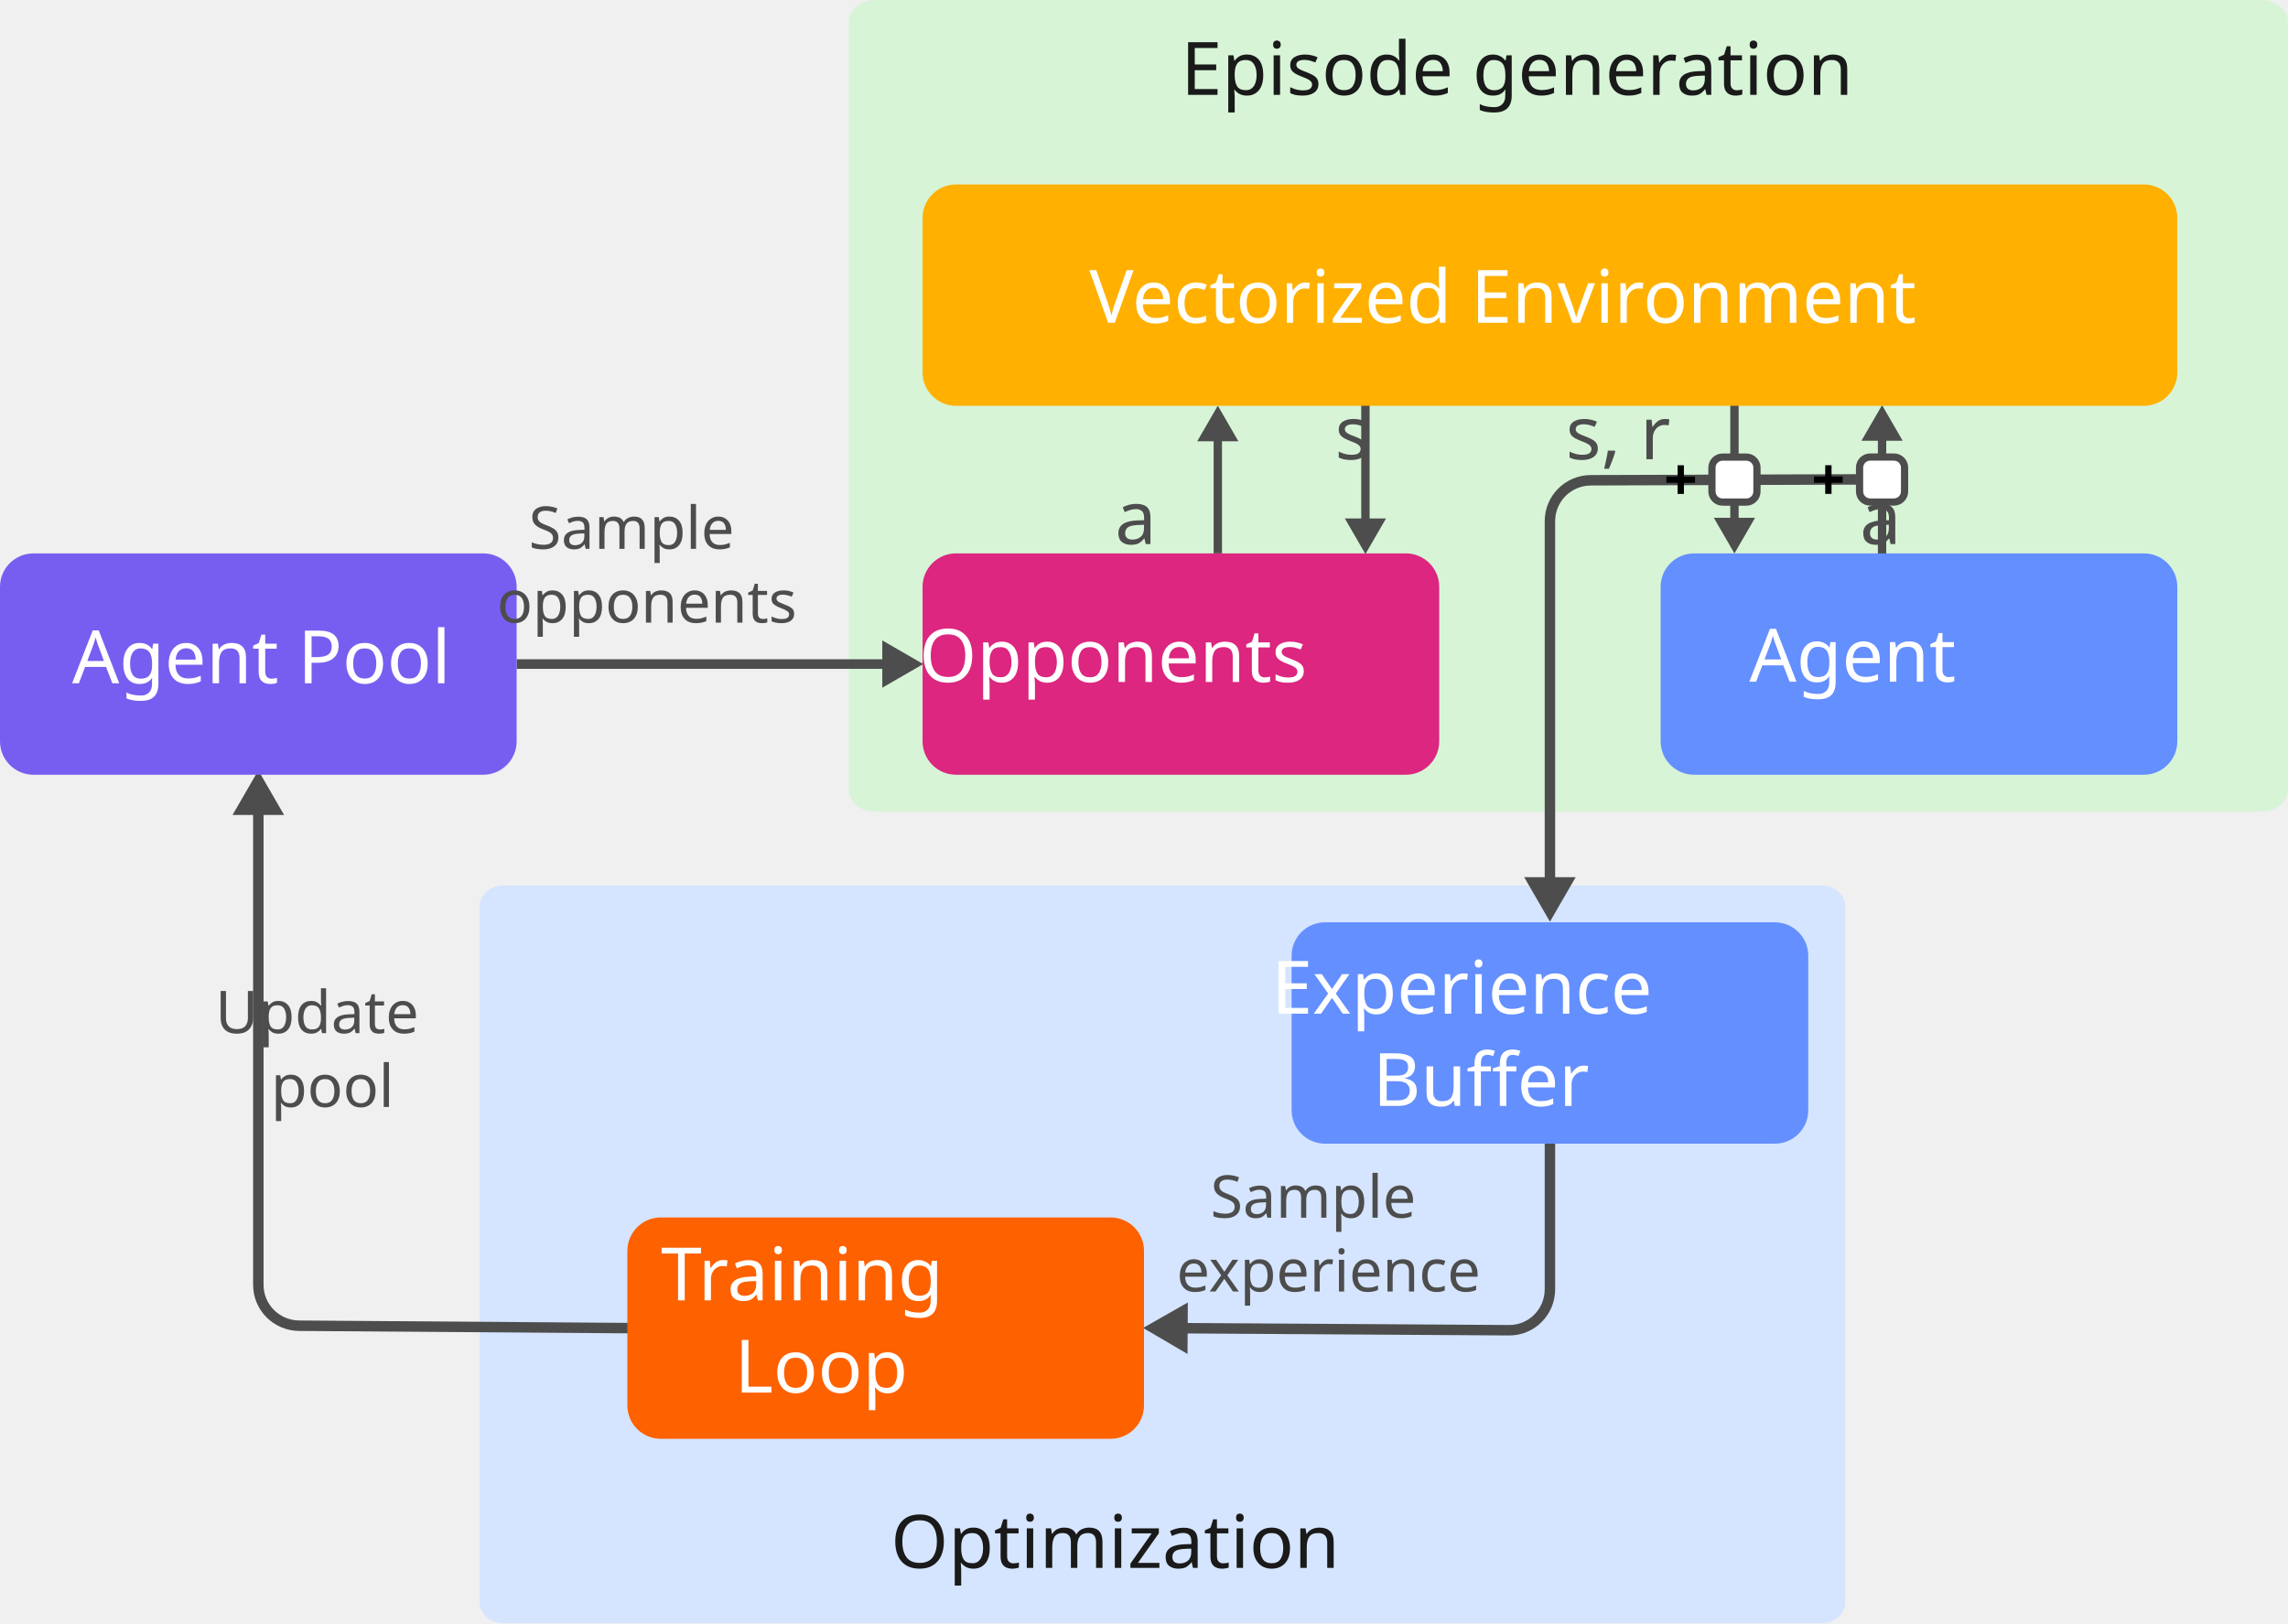
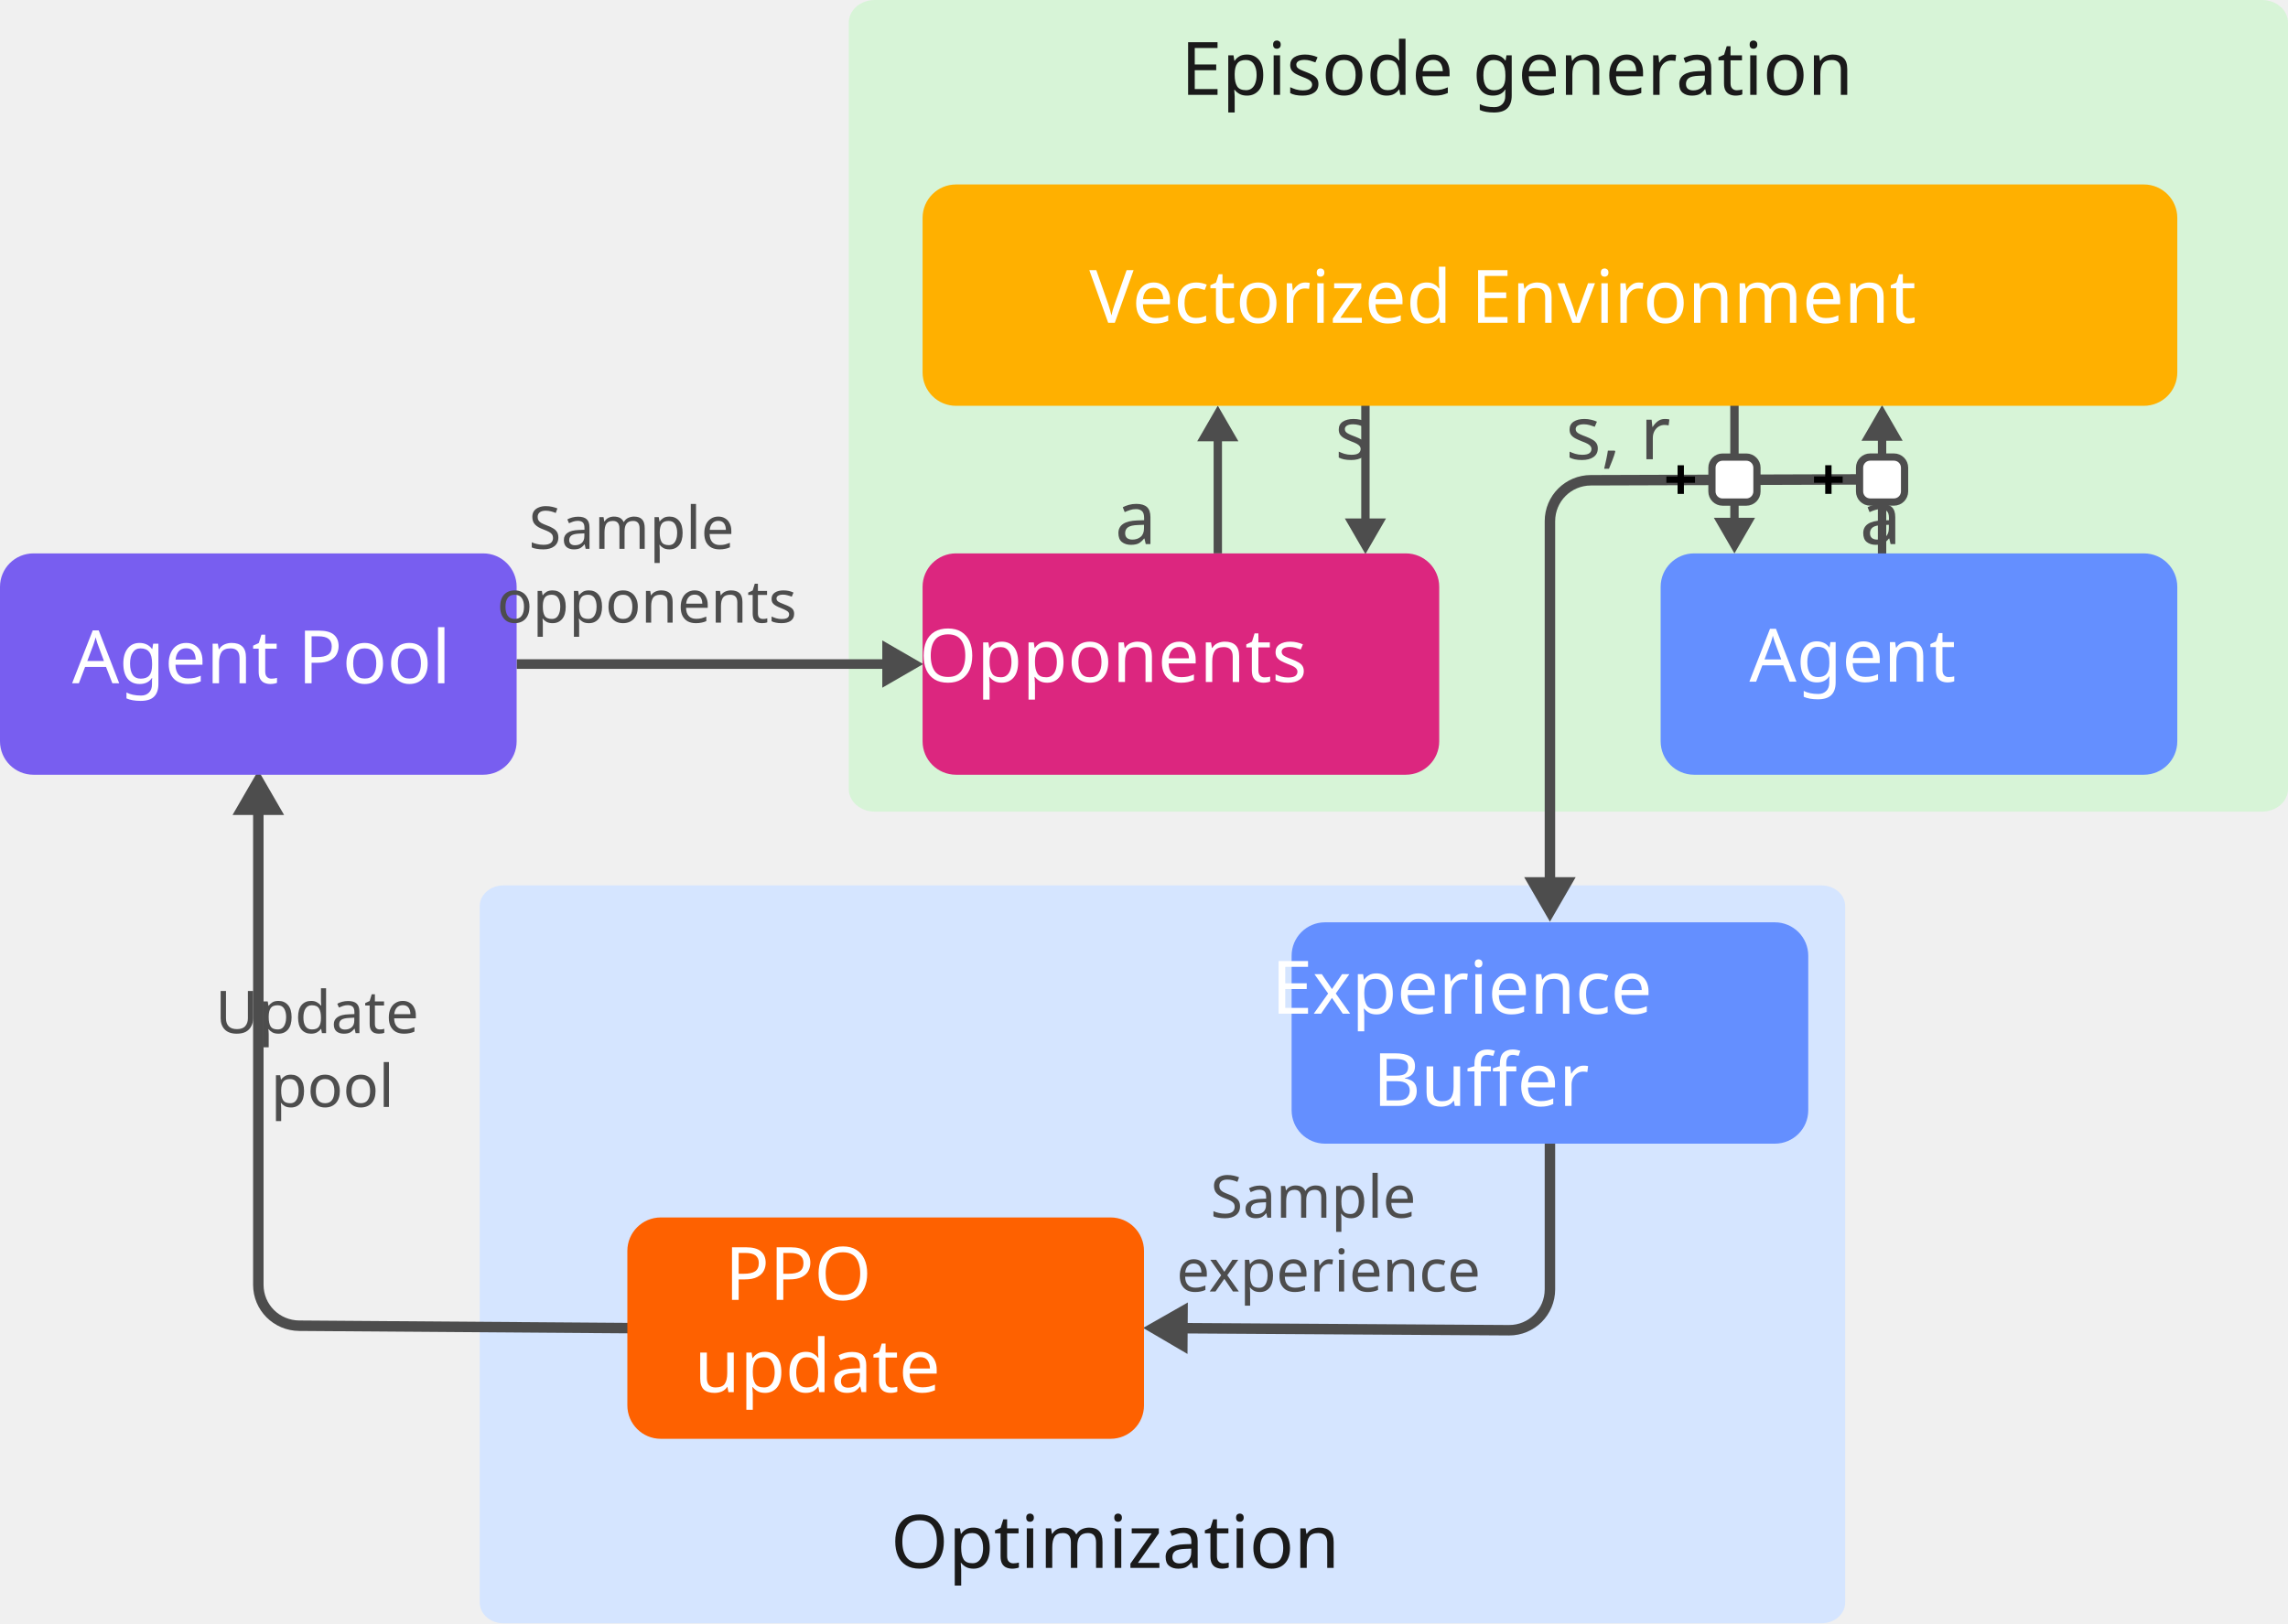
<svg xmlns="http://www.w3.org/2000/svg" width="328.083mm" height="232.833mm" viewBox="0 0 328.083 232.833" version="1.1" id="svg8">
  <defs id="defs2">
    <marker style="overflow:visible" id="marker5105" refX="0" refY="0" orient="auto">
      <path transform="scale(0.4)" style="fill:#4d4d4d;fill-opacity:1;fill-rule:evenodd;stroke:#4d4d4d;stroke-width:1pt;stroke-opacity:1" d="M 5.77,0 -2.88,5 V -5 Z" id="path5103" />
    </marker>
    <marker style="overflow:visible" id="marker4605" refX="0" refY="0" orient="auto">
      <path transform="scale(-0.4)" style="fill:#4d4d4d;fill-opacity:1;fill-rule:evenodd;stroke:#4d4d4d;stroke-width:1pt;stroke-opacity:1" d="M 5.77,0 -2.88,5 V -5 Z" id="path4603" />
    </marker>
    <marker style="overflow:visible" id="Arrow1Mend" refX="0" refY="0" orient="auto">
      <path transform="matrix(-0.4,0,0,-0.4,-4,0)" style="fill-rule:evenodd;stroke:#000000;stroke-width:1pt" d="M 0,0 5,-5 -12.5,0 5,5 Z" id="path1360" />
    </marker>
    <marker style="overflow:visible" id="Arrow2Lend" refX="0" refY="0" orient="auto">
      <path transform="matrix(-1.1,0,0,-1.1,-1.1,0)" d="M 8.719,4.034 -2.207,0.016 8.719,-4.002 c -1.745,2.372 -1.735,5.617 -6e-7,8.035 z" style="fill-rule:evenodd;stroke-width:0.625;stroke-linejoin:round" id="path1372" />
    </marker>
    <marker style="overflow:visible" id="marker3366" refX="0" refY="0" orient="auto">
      <path transform="scale(0.4)" style="fill:#4d4d4d;fill-opacity:1;fill-rule:evenodd;stroke:#4d4d4d;stroke-width:1pt;stroke-opacity:1" d="M 5.77,0 -2.88,5 V -5 Z" id="path3364" />
    </marker>
    <marker style="overflow:visible" id="marker3320" refX="0" refY="0" orient="auto">
      <path transform="scale(-0.4)" style="fill:#4d4d4d;fill-opacity:1;fill-rule:evenodd;stroke:#4d4d4d;stroke-width:1pt;stroke-opacity:1" d="M 5.77,0 -2.88,5 V -5 Z" id="path3318" />
    </marker>
    <marker style="overflow:visible" id="marker2931" refX="0" refY="0" orient="auto">
      <path transform="scale(-0.4)" style="fill:#4d4d4d;fill-opacity:1;fill-rule:evenodd;stroke:#4d4d4d;stroke-width:1pt;stroke-opacity:1" d="M 5.77,0 -2.88,5 V -5 Z" id="path2929" />
    </marker>
    <marker style="overflow:visible" id="TriangleInM" refX="0" refY="0" orient="auto">
      <path transform="scale(-0.4)" style="fill:#4d4d4d;fill-opacity:1;fill-rule:evenodd;stroke:#4d4d4d;stroke-width:1pt;stroke-opacity:1" d="M 5.77,0 -2.88,5 V -5 Z" id="path1487" />
    </marker>
    <marker style="overflow:visible" id="marker1933" refX="0" refY="0" orient="auto">
      <path transform="scale(0.4)" style="fill:#4d4d4d;fill-opacity:1;fill-rule:evenodd;stroke:#4d4d4d;stroke-width:1pt;stroke-opacity:1" d="M 5.77,0 -2.88,5 V -5 Z" id="path1931" />
    </marker>
    <marker style="overflow:visible" id="TriangleOutM-5" refX="0" refY="0" orient="auto">
      <path transform="scale(0.4)" style="fill:#4d4d4d;fill-opacity:1;fill-rule:evenodd;stroke:#4d4d4d;stroke-width:1pt;stroke-opacity:1" d="M 5.77,0 -2.88,5 V -5 Z" id="path1496-9" />
    </marker>
    <marker style="overflow:visible" id="TriangleOutM-8" refX="0" refY="0" orient="auto">
      <path transform="scale(0.4)" style="fill:#4d4d4d;fill-opacity:1;fill-rule:evenodd;stroke:#4d4d4d;stroke-width:1pt;stroke-opacity:1" d="M 5.77,0 -2.88,5 V -5 Z" id="path1496-5" />
    </marker>
    <marker style="overflow:visible" id="TriangleInM-3" refX="0" refY="0" orient="auto">
      <path transform="scale(-0.4)" style="fill:#4d4d4d;fill-opacity:1;fill-rule:evenodd;stroke:#4d4d4d;stroke-width:1pt;stroke-opacity:1" d="M 5.77,0 -2.88,5 V -5 Z" id="path1487-3" />
    </marker>
    <marker style="overflow:visible" id="TriangleInM-3-6" refX="0" refY="0" orient="auto">
      <path transform="scale(-0.4)" style="fill:#4d4d4d;fill-opacity:1;fill-rule:evenodd;stroke:#4d4d4d;stroke-width:1pt;stroke-opacity:1" d="M 5.77,0 -2.88,5 V -5 Z" id="path1487-3-0" />
    </marker>
    <marker style="overflow:visible" id="TriangleInM-3-6-8" refX="0" refY="0" orient="auto">
      <path transform="scale(-0.4)" style="fill:#4d4d4d;fill-opacity:1;fill-rule:evenodd;stroke:#4d4d4d;stroke-width:1pt;stroke-opacity:1" d="M 5.77,0 -2.88,5 V -5 Z" id="path1487-3-0-8" />
    </marker>
    <marker style="overflow:visible" id="TriangleInM-3-9" refX="0" refY="0" orient="auto">
      <path transform="scale(-0.4)" style="fill:#4d4d4d;fill-opacity:1;fill-rule:evenodd;stroke:#4d4d4d;stroke-width:1pt;stroke-opacity:1" d="M 5.77,0 -2.88,5 V -5 Z" id="path1487-3-7" />
    </marker>
    <marker style="overflow:visible" id="TriangleInM-3-6-7" refX="0" refY="0" orient="auto">
      <path transform="scale(-0.4)" style="fill:#4d4d4d;fill-opacity:1;fill-rule:evenodd;stroke:#4d4d4d;stroke-width:1pt;stroke-opacity:1" d="M 5.77,0 -2.88,5 V -5 Z" id="path1487-3-0-6" />
    </marker>
    <marker style="overflow:visible" id="TriangleInM-3-9-7" refX="0" refY="0" orient="auto">
      <path transform="scale(-0.4)" style="fill:#4d4d4d;fill-opacity:1;fill-rule:evenodd;stroke:#4d4d4d;stroke-width:1pt;stroke-opacity:1" d="M 5.77,0 -2.88,5 V -5 Z" id="path1487-3-7-5" />
    </marker>
    <marker style="overflow:visible" id="TriangleInM-3-6-7-4" refX="0" refY="0" orient="auto">
      <path transform="scale(-0.4)" style="fill:#4d4d4d;fill-opacity:1;fill-rule:evenodd;stroke:#4d4d4d;stroke-width:1pt;stroke-opacity:1" d="M 5.77,0 -2.88,5 V -5 Z" id="path1487-3-0-6-8" />
    </marker>
    <marker style="overflow:visible" id="marker4605-0" refX="0" refY="0" orient="auto">
      <path transform="scale(-0.4)" style="fill:#4d4d4d;fill-opacity:1;fill-rule:evenodd;stroke:#4d4d4d;stroke-width:1pt;stroke-opacity:1" d="M 5.77,0 -2.88,5 V -5 Z" id="path4603-5" />
    </marker>
    <marker style="overflow:visible" id="marker5105-6" refX="0" refY="0" orient="auto">
      <path transform="scale(0.4)" style="fill:#4d4d4d;fill-opacity:1;fill-rule:evenodd;stroke:#4d4d4d;stroke-width:1pt;stroke-opacity:1" d="M 5.77,0 -2.88,5 V -5 Z" id="path5103-4" />
    </marker>
    <marker style="overflow:visible" id="marker4605-04" refX="0" refY="0" orient="auto">
      <path transform="scale(-0.4)" style="fill:#4d4d4d;fill-opacity:1;fill-rule:evenodd;stroke:#4d4d4d;stroke-width:1pt;stroke-opacity:1" d="M 5.77,0 -2.88,5 V -5 Z" id="path4603-6" />
    </marker>
  </defs>
  <g id="layer3">
    <rect style="opacity:0.999;fill:#d5e5ff;fill-opacity:1;stroke:none;stroke-width:1.566;stroke-linecap:butt;stroke-miterlimit:4;stroke-dasharray:none" id="rect4326-9" width="195.792" height="105.833" x="361.363" y="82.493" rx="3.392" ry="2.965" transform="translate(-292.5711,44.50671)" />
    <rect style="opacity:0.999;fill:#d7f4d7;fill-opacity:1;stroke:none;stroke-width:1.717;stroke-linecap:butt;stroke-miterlimit:4;stroke-dasharray:none" id="rect4326" width="206.375" height="116.417" x="414.279" y="-44.507" rx="3.736" ry="3.238" transform="translate(-292.5711,44.50671)" />
  </g>
  <g id="layer2">
    <path id="rect4594-2" style="opacity:0.999;fill:none;fill-opacity:1;stroke:#4d4d4d;stroke-width:1.5;stroke-linecap:butt;stroke-miterlimit:4;stroke-dasharray:none;marker-start:url(#marker4605-04)" d="m 329.613,70.256 v 69.521 c 0,3.253 2.619,5.848 5.871,5.871 l 47.518,0.345" transform="translate(-292.5711,44.50671)" />
    <path id="path880-7-1-7-7" style="opacity:0.999;fill:none;fill-opacity:1;stroke:#4d4d4d;stroke-width:1.378;stroke-linecap:butt;stroke-miterlimit:4;stroke-dasharray:none;marker-start:url(#TriangleInM)" d="m 421.041,50.743 -54.387,0" transform="translate(-292.5711,44.50671)" />
    <path id="path880-7-1-7-7-3" style="opacity:0.999;fill:none;fill-opacity:1;stroke:#4d4d4d;stroke-width:1.2;stroke-linecap:butt;stroke-miterlimit:4;stroke-dasharray:none;marker-start:url(#TriangleInM-3)" d="m 174.625,61.598 0,17.777" />
    <path id="path880-7-1-7-7-3-4" style="opacity:0.999;fill:none;fill-opacity:1;stroke:#4d4d4d;stroke-width:1.2;stroke-linecap:butt;stroke-miterlimit:4;stroke-dasharray:none;marker-start:url(#TriangleInM-3-6)" d="M 195.792,76.064 V 58.052" />
    <path id="path880-7-1-7-7-3-43" style="opacity:0.999;fill:none;fill-opacity:1;stroke:#4d4d4d;stroke-width:1.2;stroke-linecap:butt;stroke-miterlimit:4;stroke-dasharray:none;marker-start:url(#TriangleInM-3-9)" d="M 269.875,61.519 V 79.575" />
    <path id="path880-7-1-7-7-3-4-0" style="opacity:0.999;fill:none;fill-opacity:1;stroke:#4d4d4d;stroke-width:1.2;stroke-linecap:butt;stroke-miterlimit:4;stroke-dasharray:none;marker-start:url(#TriangleInM-3-6-7)" d="m 248.708,75.974 0,-17.872" />
    <path id="rect4594" style="opacity:0.999;fill:none;fill-opacity:1;stroke:#4d4d4d;stroke-width:1.5;stroke-linecap:butt;stroke-miterlimit:4;stroke-dasharray:none;marker-start:url(#marker4605)" d="m 514.821,83.438 0,-53.187 c 0,-3.253 2.619,-5.861 5.871,-5.871 l 44.252,-0.141" transform="translate(-292.5711,44.50671)" />
    <path id="rect4594-6" style="opacity:0.999;fill:none;fill-opacity:1;stroke:#4d4d4d;stroke-width:1.5;stroke-linecap:butt;stroke-miterlimit:4;stroke-dasharray:none;marker-end:url(#marker5105)" d="m 514.821,118.997 v 21.428 c 0,3.253 -2.619,5.892 -5.871,5.871 l -48.204,-0.303" transform="translate(-292.5711,44.50671)" />
  </g>
  <g id="layer1" transform="translate(-292.5711,44.50671)">
    <g id="g1261" transform="translate(0.1060636,-17.11535)">
      <rect style="opacity:0.999;fill:#785ef0;fill-opacity:1;stroke:none;stroke-width:1.5;stroke-linecap:round;stroke-miterlimit:4;stroke-dasharray:none" id="rect833-3" width="74.083" height="31.75" x="292.465" y="51.984" ry="4.795" />
      <text xml:space="preserve" style="font-style:normal;font-weight:normal;font-size:10.583px;line-height:1.25;font-family:sans-serif;fill:#ffffff;fill-opacity:1;stroke:none;stroke-width:0.265" x="302.81" y="70.61" id="text848-2-8">
        <tspan id="tspan846-9-6" x="302.81" y="70.61" style="fill:#ffffff;stroke-width:0.265">Agent Pool</tspan>
      </text>
    </g>
    <g id="g1244" transform="translate(91.42445,53.25437)">
      <rect style="opacity:0.999;fill:#648fff;fill-opacity:1;stroke:none;stroke-width:1.5;stroke-linecap:round;stroke-miterlimit:4;stroke-dasharray:none" id="rect833-0-1" width="74.083" height="31.75" x="386.355" y="34.531" ry="4.795" />
      <text xml:space="preserve" style="font-style:normal;font-weight:normal;font-size:10.583px;line-height:1.25;font-family:sans-serif;text-align:center;text-anchor:middle;fill:#ffffff;fill-opacity:1;stroke:none;stroke-width:0.265" x="423.153" y="47.638" id="text852-8-4-6">
        <tspan x="423.153" y="47.638" style="text-align:center;text-anchor:middle;fill:#ffffff;stroke-width:0.265" id="tspan1041-1">Experience</tspan>
        <tspan x="423.153" y="60.867" style="text-align:center;text-anchor:middle;fill:#ffffff;stroke-width:0.265" id="tspan683">Buffer</tspan>
      </text>
    </g>
    <g id="g1261-3" transform="translate(90.24233,75.24072)">
      <rect style="opacity:0.999;fill:#fe6100;fill-opacity:1;stroke:none;stroke-width:1.5;stroke-linecap:round;stroke-miterlimit:4;stroke-dasharray:none" id="rect833-3-9" width="74.083" height="31.75" x="292.287" y="54.878" ry="4.795" />
-       <text xml:space="preserve" style="font-style:normal;font-weight:normal;font-size:10.583px;line-height:1.25;font-family:sans-serif;text-align:center;text-anchor:middle;fill:#ffffff;fill-opacity:1;stroke:none;stroke-width:0.265" x="329.726" y="66.768" id="text848-2-8-0">
-         <tspan id="tspan846-9-6-8" x="329.726" y="66.768" style="text-align:center;text-anchor:middle;fill:#ffffff;stroke-width:0.265">Training</tspan>
-         <tspan x="329.726" y="79.997" style="text-align:center;text-anchor:middle;fill:#ffffff;stroke-width:0.265" id="tspan1302">Loop</tspan>
+       <text xml:space="preserve" style="font-style:normal;font-weight:normal;font-size:10.583px;line-height:1.25;font-family:sans-serif;text-align:center;text-anchor:middle;fill:#ffffff;fill-opacity:1;stroke:none;stroke-width:0.265" x="329.181" y="66.704" id="text848-2-8-0">
+         <tspan x="329.181" y="66.704" style="text-align:center;text-anchor:middle;fill:#ffffff;stroke-width:0.265" id="tspan1302">PPO</tspan>
+         <tspan x="329.181" y="79.934" style="text-align:center;text-anchor:middle;fill:#ffffff;stroke-width:0.265" id="tspan1321">update</tspan>
      </text>
    </g>
    <rect style="opacity:0.999;fill:#ffb000;fill-opacity:1;stroke:none;stroke-width:1.879;stroke-linecap:round;stroke-miterlimit:4;stroke-dasharray:none" id="rect833-0" width="179.917" height="31.75" x="424.863" y="-18.048" ry="4.795" />
    <text xml:space="preserve" style="font-style:normal;font-weight:normal;font-size:10.583px;line-height:1.25;font-family:sans-serif;text-align:center;text-anchor:middle;fill:#ffffff;fill-opacity:1;stroke:none;stroke-width:0.265" x="514.938" y="1.795" id="text852-8">
      <tspan x="514.938" y="1.795" style="text-align:center;text-anchor:middle;fill:#ffffff;stroke-width:0.265" id="tspan854-3">Vectorized Environment</tspan>
    </text>
    <g id="g1202" transform="translate(200.9439,127.7283)">
      <rect style="opacity:0.999;fill:#648fff;fill-opacity:1;stroke:none;stroke-width:1.5;stroke-linecap:round;stroke-miterlimit:4;stroke-dasharray:none" id="rect833-0-1-9" width="74.083" height="31.75" x="329.752" y="-92.86" ry="4.795" />
      <text xml:space="preserve" style="font-style:normal;font-weight:normal;font-size:10.583px;line-height:1.25;font-family:sans-serif;text-align:center;text-anchor:middle;fill:#ffffff;fill-opacity:1;stroke:none;stroke-width:0.265" x="366.91" y="-74.461" id="text852-8-4-6-4">
        <tspan x="366.91" y="-74.461" style="text-align:center;text-anchor:middle;fill:#ffffff;stroke-width:0.265" id="tspan1041-1-9">Agent</tspan>
      </text>
    </g>
    <g id="g1202-9" transform="translate(96.71124,129.2439)">
      <rect style="opacity:0.999;fill:#dc267f;fill-opacity:1;stroke:none;stroke-width:1.5;stroke-linecap:round;stroke-miterlimit:4;stroke-dasharray:none" id="rect833-0-1-9-1" width="74.083" height="31.75" x="328.151" y="-94.376" ry="4.795" />
      <text xml:space="preserve" style="font-style:normal;font-weight:normal;font-size:10.583px;line-height:1.25;font-family:sans-serif;text-align:center;text-anchor:middle;fill:#ffffff;fill-opacity:1;stroke:none;stroke-width:0.265" x="365.108" y="-75.934" id="text852-8-4-6-4-7">
        <tspan x="365.108" y="-75.934" style="text-align:center;text-anchor:middle;fill:#ffffff;stroke-width:0.265" id="tspan1041-1-9-7">Opponents</tspan>
      </text>
    </g>
    <text xml:space="preserve" style="font-style:normal;font-weight:normal;font-size:8.467px;line-height:1.25;font-family:sans-serif;text-align:center;text-anchor:middle;fill:#4d4d4d;fill-opacity:1;stroke:none;stroke-width:0.265" x="390.83" y="34.216" id="text848-3-2-4">
      <tspan x="390.83" y="34.216" style="font-size:8.467px;text-align:center;text-anchor:middle;fill:#4d4d4d;stroke-width:0.265" id="tspan906-7-1">Sample</tspan>
      <tspan x="390.83" y="44.8" style="font-size:8.467px;text-align:center;text-anchor:middle;fill:#4d4d4d;stroke-width:0.265" id="tspan2053">opponents</tspan>
    </text>
    <g id="g2687" transform="matrix(-1,0,0,1,1105.889,-16.48702)" />
    <text xml:space="preserve" style="font-size:10.583px;line-height:1.25;font-family:sans-serif;text-align:center;text-anchor:middle;fill:#4d4d4d;stroke-width:0.265" x="493.407" y="21.367" id="text3025">
      <tspan id="tspan3023" x="493.407" y="21.367" style="fill:#4d4d4d;stroke-width:0.265">s</tspan>
    </text>
    <text xml:space="preserve" style="font-size:10.583px;line-height:1.25;font-family:sans-serif;text-align:center;text-anchor:middle;fill:#4d4d4d;stroke-width:0.265" x="462.307" y="33.534" id="text3029">
      <tspan id="tspan3027" x="462.307" y="33.534" style="fill:#4d4d4d;stroke-width:0.265">a</tspan>
    </text>
    <text xml:space="preserve" style="font-size:10.583px;line-height:1.25;font-family:sans-serif;text-align:center;text-anchor:middle;fill:#4d4d4d;stroke-width:0.265" x="531.483" y="21.367" id="text3025-5">
      <tspan id="tspan3023-9" x="531.483" y="21.367" style="fill:#4d4d4d;stroke-width:0.265">s, r</tspan>
    </text>
    <text xml:space="preserve" style="font-size:10.583px;line-height:1.25;font-family:sans-serif;text-align:center;text-anchor:middle;fill:#4d4d4d;stroke-width:0.265" x="569.109" y="33.534" id="text3029-4">
      <tspan id="tspan3027-6" x="569.109" y="33.534" style="fill:#4d4d4d;stroke-width:0.265">a</tspan>
    </text>
    <g id="g1785" transform="translate(-0.07580184,0.07087054)">
      <rect style="opacity:0.999;fill:#ffffff;fill-opacity:1;stroke:#4d4d4d;stroke-width:1.037;stroke-linecap:butt;stroke-miterlimit:4;stroke-dasharray:none" id="rect3176" width="6.454" height="6.454" x="559.295" y="20.979" ry="1.524" rx="1.524" />
      <text xml:space="preserve" style="font-style:normal;font-variant:normal;font-weight:bold;font-stretch:normal;font-size:8.467px;line-height:1.25;font-family:sans-serif;-inkscape-font-specification:'sans-serif, Bold';font-variant-ligatures:normal;font-variant-caps:normal;font-variant-numeric:normal;font-variant-east-asian:normal;text-align:center;text-anchor:middle;stroke-width:0.166" x="562.526" y="27.199" id="text3180">
        <tspan id="tspan3178" x="562.526" y="27.199" style="font-style:normal;font-variant:normal;font-weight:bold;font-stretch:normal;font-size:8.467px;font-family:sans-serif;-inkscape-font-specification:'sans-serif, Bold';font-variant-ligatures:normal;font-variant-caps:normal;font-variant-numeric:normal;font-variant-east-asian:normal;stroke-width:0.166">+</tspan>
      </text>
    </g>
    <g id="g1780" transform="translate(-0.08170524,0.03340869)">
      <rect style="opacity:0.999;fill:#ffffff;fill-opacity:1;stroke:#4d4d4d;stroke-width:1.037;stroke-linecap:butt;stroke-miterlimit:4;stroke-dasharray:none" id="rect3176-2" width="6.454" height="6.454" x="538.134" y="21.023" ry="1.524" rx="1.524" />
      <text xml:space="preserve" style="font-style:normal;font-variant:normal;font-weight:bold;font-stretch:normal;font-size:8.467px;line-height:1.25;font-family:sans-serif;-inkscape-font-specification:'sans-serif, Bold';font-variant-ligatures:normal;font-variant-caps:normal;font-variant-numeric:normal;font-variant-east-asian:normal;text-align:center;text-anchor:middle;stroke-width:0.166" x="541.365" y="27.243" id="text3180-4">
        <tspan id="tspan3178-7" x="541.365" y="27.243" style="font-style:normal;font-variant:normal;font-weight:bold;font-stretch:normal;font-size:8.467px;font-family:sans-serif;-inkscape-font-specification:'sans-serif, Bold';font-variant-ligatures:normal;font-variant-caps:normal;font-variant-numeric:normal;font-variant-east-asian:normal;stroke-width:0.166">+</tspan>
      </text>
    </g>
    <text xml:space="preserve" style="font-style:normal;font-weight:normal;font-size:8.467px;line-height:1.25;font-family:sans-serif;text-align:center;text-anchor:middle;fill:#4d4d4d;fill-opacity:1;stroke:none;stroke-width:0.265" x="345.744" y="103.683" id="text848-3-2-4-2">
      <tspan x="345.744" y="103.683" style="font-size:8.467px;text-align:center;text-anchor:middle;fill:#4d4d4d;stroke-width:0.265" id="tspan789">Update</tspan>
      <tspan x="345.744" y="114.266" style="font-size:8.467px;text-align:center;text-anchor:middle;fill:#4d4d4d;stroke-width:0.265" id="tspan1314">pool</tspan>
    </text>
    <text xml:space="preserve" style="font-style:normal;font-weight:normal;font-size:8.467px;line-height:1.25;font-family:sans-serif;text-align:center;text-anchor:middle;fill:#4d4d4d;fill-opacity:1;stroke:none;stroke-width:0.265" x="488.578" y="130.156" id="text848-3-2-4-2-6">
      <tspan x="488.578" y="130.156" style="font-size:8.467px;text-align:center;text-anchor:middle;fill:#4d4d4d;stroke-width:0.265" id="tspan4196-6">Sample</tspan>
      <tspan x="488.578" y="140.739" style="font-size:8.467px;text-align:center;text-anchor:middle;fill:#4d4d4d;stroke-width:0.265" id="tspan4228">experience</tspan>
    </text>
    <text xml:space="preserve" style="font-style:normal;font-weight:normal;font-size:10.583px;line-height:1.25;font-family:sans-serif;text-align:center;text-anchor:middle;fill:#1a1a1a;fill-opacity:1;stroke:none;stroke-width:0.265" x="516.987" y="-30.9" id="text848-3-2-4-2-6-0">
      <tspan x="516.987" y="-30.9" style="text-align:center;text-anchor:middle;stroke-width:0.265;fill:#1a1a1a" id="tspan4228-1">Episode generation</tspan>
    </text>
    <text xml:space="preserve" style="font-style:normal;font-weight:normal;font-size:10.583px;line-height:1.25;font-family:sans-serif;text-align:center;text-anchor:middle;fill:#1a1a1a;fill-opacity:1;stroke:none;stroke-width:0.265" x="459.364" y="180.388" id="text848-3-2-4-2-6-0-1">
      <tspan x="459.364" y="180.388" style="text-align:center;text-anchor:middle;stroke-width:0.265;fill:#1a1a1a" id="tspan4228-1-1">Optimization</tspan>
    </text>
  </g>
</svg>
